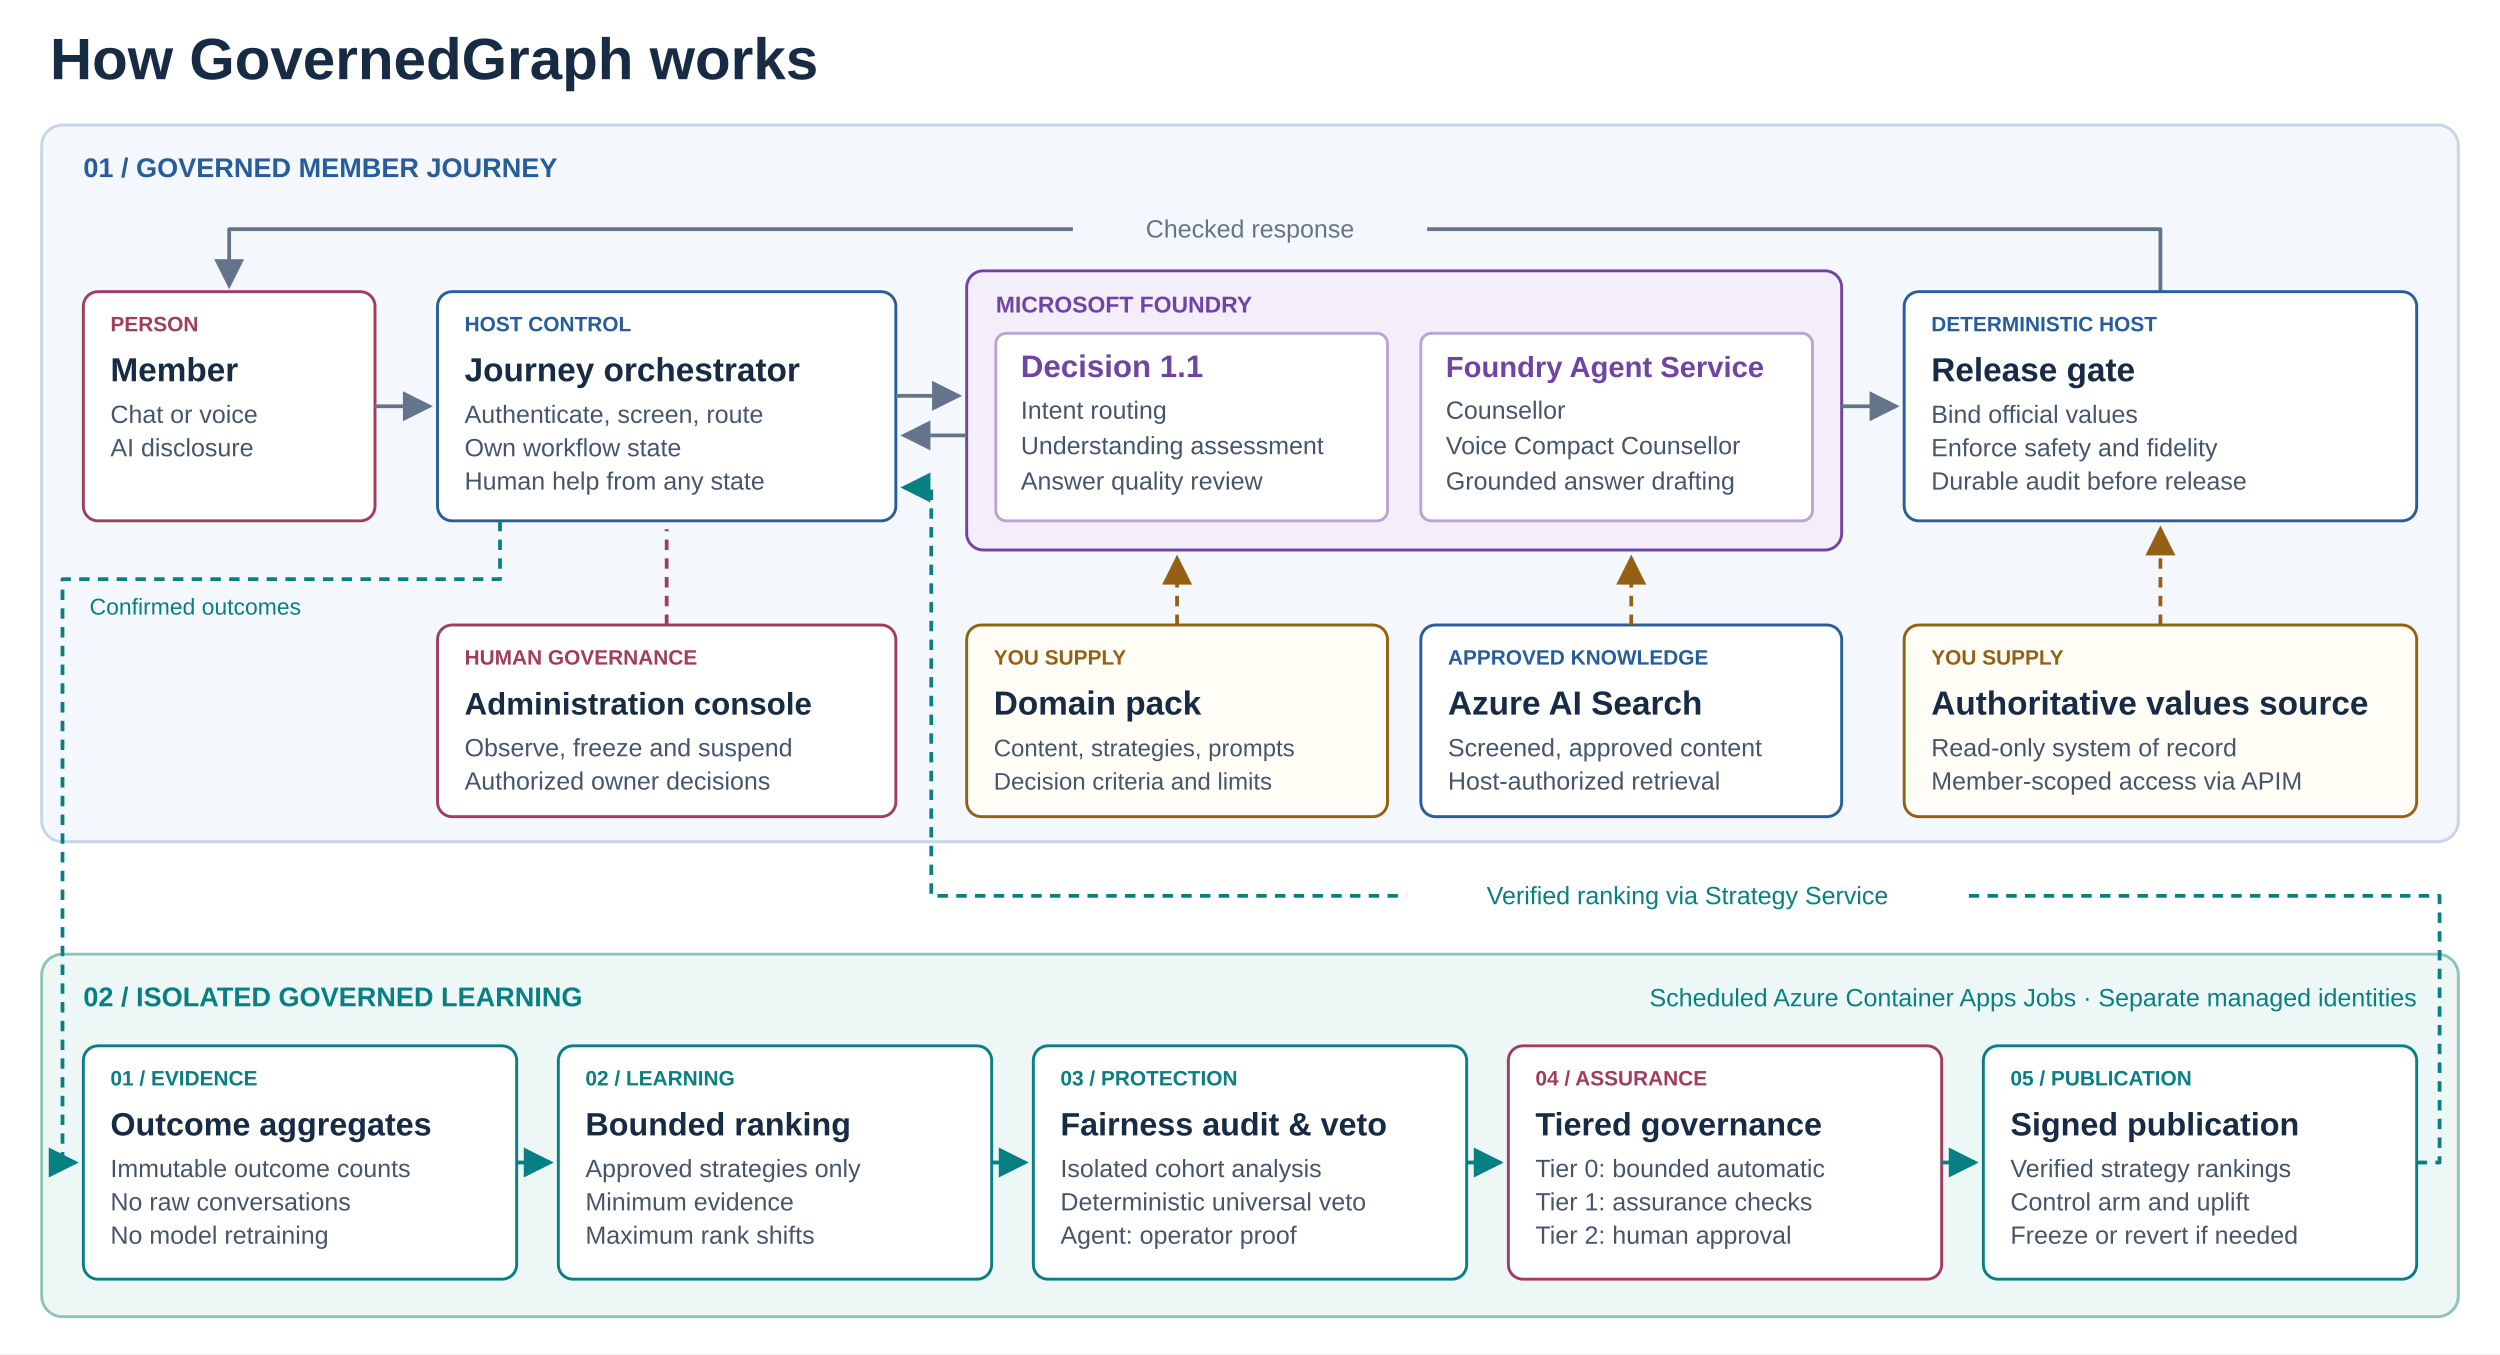
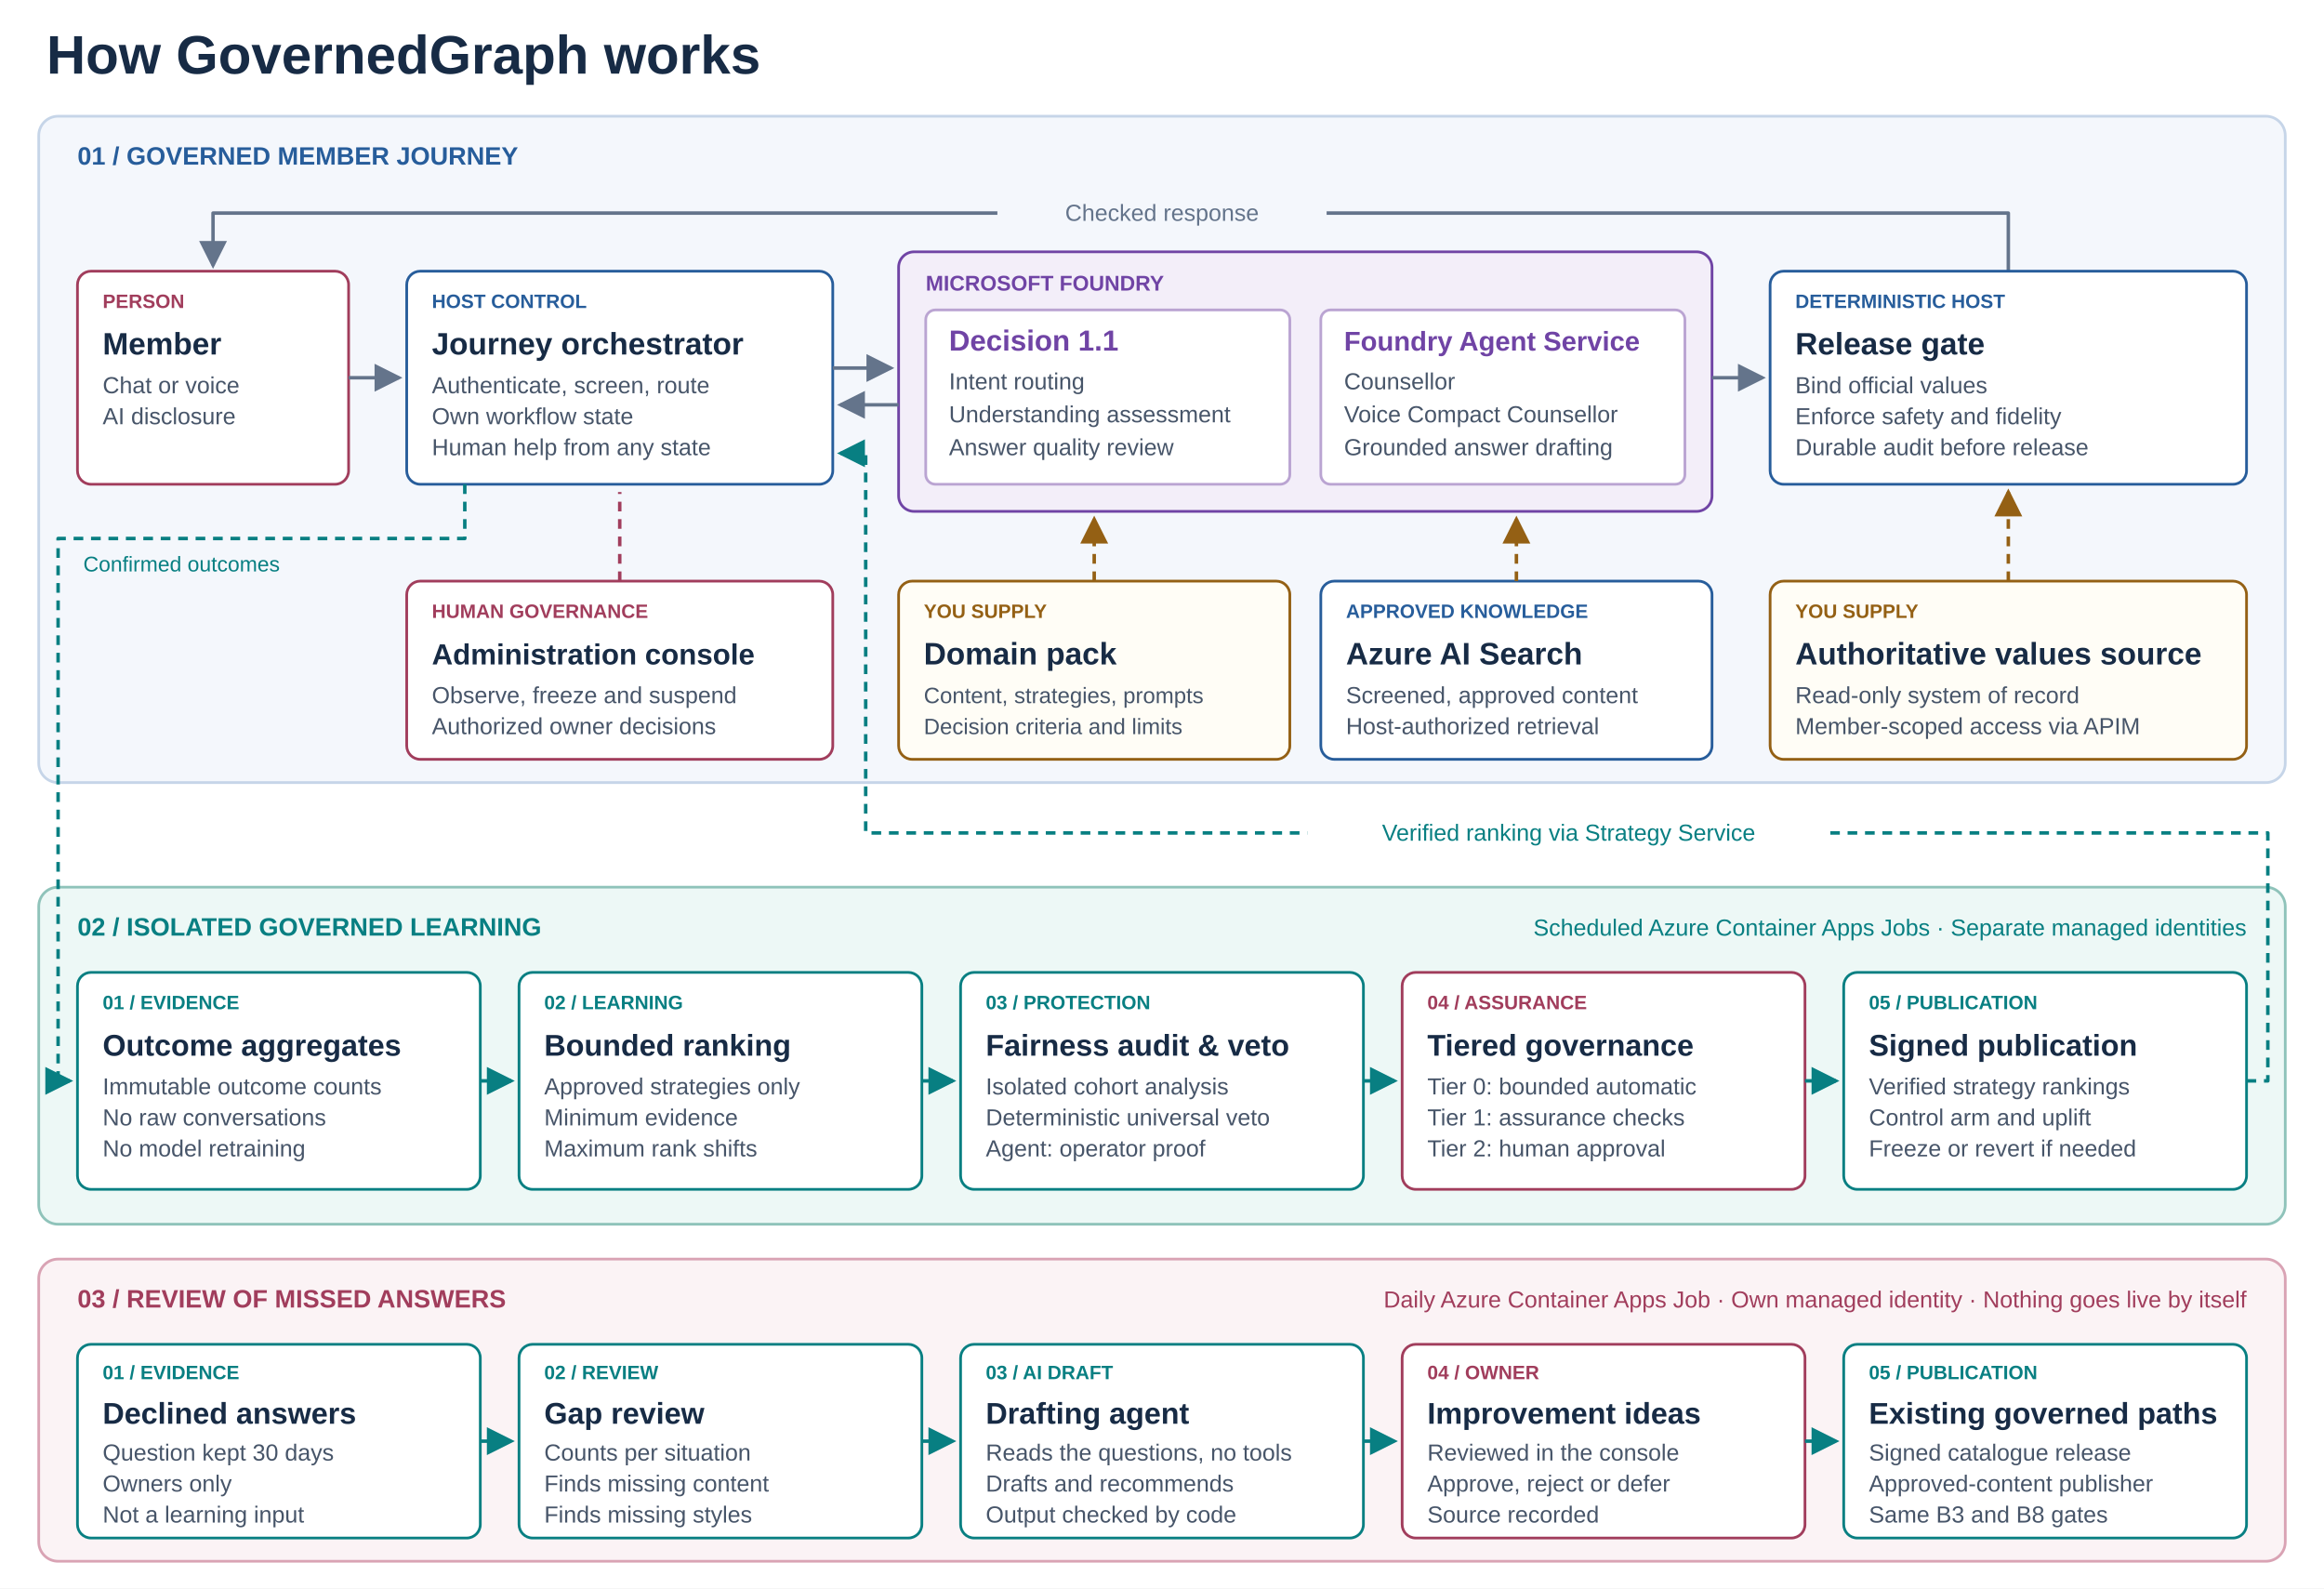
- <svg xmlns="http://www.w3.org/2000/svg" width="1200" height="650" viewBox="0 0 1200 650" role="img" aria-labelledby="title description" font-family="Arial, Helvetica, sans-serif">
+ <svg xmlns="http://www.w3.org/2000/svg" width="1200" height="820" viewBox="0 0 1200 820" role="img" aria-labelledby="title description" font-family="Arial, Helvetica, sans-serif">
  <defs>
    <marker id="m64748b" markerWidth="8" markerHeight="8" refX="7" refY="4" orient="auto">
      <path d="M0 0 L8 4 L0 8Z" fill="#64748b" />
    </marker>
    <marker id="m087f82" markerWidth="8" markerHeight="8" refX="7" refY="4" orient="auto">
      <path d="M0 0 L8 4 L0 8Z" fill="#087f82" />
    </marker>
    <marker id="m946014" markerWidth="8" markerHeight="8" refX="7" refY="4" orient="auto">
      <path d="M0 0 L8 4 L0 8Z" fill="#946014" />
    </marker>
    <marker id="ma13d5c" markerWidth="8" markerHeight="8" refX="7" refY="4" orient="auto">
      <path d="M0 0 L8 4 L0 8Z" fill="#a13d5c" />
    </marker>
    <marker id="m275d9b" markerWidth="8" markerHeight="8" refX="7" refY="4" orient="auto">
      <path d="M0 0 L8 4 L0 8Z" fill="#275d9b" />
    </marker>
    <marker id="m7044a5" markerWidth="8" markerHeight="8" refX="7" refY="4" orient="auto">
      <path d="M0 0 L8 4 L0 8Z" fill="#7044a5" />
    </marker>
  </defs>
-   <rect x="0" y="0" width="1200" height="650" rx="0" fill="#ffffff" stroke="none" stroke-width="1.4" />
+   <rect x="0" y="0" width="1200" height="820" rx="0" fill="#ffffff" stroke="none" stroke-width="1.4" />
  <text x="24" y="38" font-size="28" fill="#172b45" font-weight="700" text-anchor="start">How GovernedGraph works</text>
  <rect x="20" y="60" width="1160" height="344" rx="10" fill="#f4f7fc" stroke="#c6d5e8" stroke-width="1.4" />
  <text x="40" y="85" font-size="13" fill="#275d9b" font-weight="700" text-anchor="start">01 / GOVERNED MEMBER JOURNEY</text>
  <path d="M1037 140 V110 H110 V137" fill="none" stroke="#64748b" stroke-width="1.8" stroke-linejoin="round" marker-end="url(#m64748b)" />
  <rect x="515" y="100" width="170" height="20" rx="3" fill="#f4f7fc" stroke="none" stroke-width="1.4" />
  <text x="600" y="114" font-size="12" fill="#64748b" font-weight="400" text-anchor="middle">Checked response</text>
  <rect x="40" y="140" width="140" height="110" rx="7" fill="#ffffff" stroke="#a13d5c" stroke-width="1.4" />
  <text x="53" y="159" font-size="10" fill="#a13d5c" font-weight="700" text-anchor="start">PERSON</text>
  <text x="53" y="183" font-size="16" fill="#172b45" font-weight="700" text-anchor="start">Member</text>
  <text x="53" y="203" font-size="12" fill="#475569" font-weight="400" text-anchor="start">Chat or voice</text>
  <text x="53" y="219" font-size="12" fill="#475569" font-weight="400" text-anchor="start">AI disclosure</text>
  <rect x="210" y="140" width="220" height="110" rx="7" fill="#ffffff" stroke="#275d9b" stroke-width="1.4" />
  <text x="223" y="159" font-size="10" fill="#275d9b" font-weight="700" text-anchor="start">HOST CONTROL</text>
  <text x="223" y="183" font-size="16" fill="#172b45" font-weight="700" text-anchor="start">Journey orchestrator</text>
  <text x="223" y="203" font-size="12" fill="#475569" font-weight="400" text-anchor="start">Authenticate, screen, route</text>
  <text x="223" y="219" font-size="12" fill="#475569" font-weight="400" text-anchor="start">Own workflow state</text>
  <text x="223" y="235" font-size="12" fill="#475569" font-weight="400" text-anchor="start">Human help from any state</text>
  <rect x="464" y="130" width="420" height="134" rx="8" fill="#f3eef9" stroke="#7044a5" stroke-width="1.4" />
  <text x="478" y="150" font-size="11" fill="#7044a5" font-weight="700" text-anchor="start">MICROSOFT FOUNDRY</text>
  <rect x="478" y="160" width="188" height="90" rx="5" fill="#ffffff" stroke="#baa4d2" stroke-width="1.4" />
  <rect x="682" y="160" width="188" height="90" rx="5" fill="#ffffff" stroke="#baa4d2" stroke-width="1.4" />
  <text x="490" y="181" font-size="15" fill="#7044a5" font-weight="700" text-anchor="start">Decision 1.1</text>
  <text x="490" y="201" font-size="12" fill="#475569" font-weight="400" text-anchor="start">Intent routing</text>
  <text x="490" y="218" font-size="12" fill="#475569" font-weight="400" text-anchor="start">Understanding assessment</text>
  <text x="490" y="235" font-size="12" fill="#475569" font-weight="400" text-anchor="start">Answer quality review</text>
  <text x="694" y="181" font-size="14" fill="#7044a5" font-weight="700" text-anchor="start">Foundry Agent Service</text>
  <text x="694" y="201" font-size="12" fill="#475569" font-weight="400" text-anchor="start">Counsellor</text>
  <text x="694" y="218" font-size="12" fill="#475569" font-weight="400" text-anchor="start">Voice Compact Counsellor</text>
  <text x="694" y="235" font-size="12" fill="#475569" font-weight="400" text-anchor="start">Grounded answer drafting</text>
  <rect x="914" y="140" width="246" height="110" rx="7" fill="#ffffff" stroke="#275d9b" stroke-width="1.4" />
  <text x="927" y="159" font-size="10" fill="#275d9b" font-weight="700" text-anchor="start">DETERMINISTIC HOST</text>
  <text x="927" y="183" font-size="16" fill="#172b45" font-weight="700" text-anchor="start">Release gate</text>
  <text x="927" y="203" font-size="12" fill="#475569" font-weight="400" text-anchor="start">Bind official values</text>
  <text x="927" y="219" font-size="12" fill="#475569" font-weight="400" text-anchor="start">Enforce safety and fidelity</text>
  <text x="927" y="235" font-size="12" fill="#475569" font-weight="400" text-anchor="start">Durable audit before release</text>
  <path d="M180 195 H206" fill="none" stroke="#64748b" stroke-width="1.8" stroke-linejoin="round" marker-end="url(#m64748b)" />
  <path d="M430 190 H460" fill="none" stroke="#64748b" stroke-width="1.8" stroke-linejoin="round" marker-end="url(#m64748b)" />
  <path d="M464 209 H434" fill="none" stroke="#64748b" stroke-width="1.8" stroke-linejoin="round" marker-end="url(#m64748b)" />
  <path d="M884 195 H910" fill="none" stroke="#64748b" stroke-width="1.8" stroke-linejoin="round" marker-end="url(#m64748b)" />
  <rect x="210" y="300" width="220" height="92" rx="7" fill="#ffffff" stroke="#a13d5c" stroke-width="1.4" />
  <text x="223" y="319" font-size="10" fill="#a13d5c" font-weight="700" text-anchor="start">HUMAN GOVERNANCE</text>
  <text x="223" y="343" font-size="15" fill="#172b45" font-weight="700" text-anchor="start">Administration console</text>
  <text x="223" y="363" font-size="12" fill="#475569" font-weight="400" text-anchor="start">Observe, freeze and suspend</text>
  <text x="223" y="379" font-size="12" fill="#475569" font-weight="400" text-anchor="start">Authorized owner decisions</text>
  <rect x="464" y="300" width="202" height="92" rx="7" fill="#fffdf6" stroke="#946014" stroke-width="1.4" />
  <text x="477" y="319" font-size="10" fill="#946014" font-weight="700" text-anchor="start">YOU SUPPLY</text>
  <text x="477" y="343" font-size="16" fill="#172b45" font-weight="700" text-anchor="start">Domain pack</text>
  <text x="477" y="363" font-size="11.5" fill="#475569" font-weight="400" text-anchor="start">Content, strategies, prompts</text>
  <text x="477" y="379" font-size="11.5" fill="#475569" font-weight="400" text-anchor="start">Decision criteria and limits</text>
  <rect x="682" y="300" width="202" height="92" rx="7" fill="#ffffff" stroke="#275d9b" stroke-width="1.4" />
  <text x="695" y="319" font-size="10" fill="#275d9b" font-weight="700" text-anchor="start">APPROVED KNOWLEDGE</text>
  <text x="695" y="343" font-size="16" fill="#172b45" font-weight="700" text-anchor="start">Azure AI Search</text>
  <text x="695" y="363" font-size="12" fill="#475569" font-weight="400" text-anchor="start">Screened, approved content</text>
  <text x="695" y="379" font-size="12" fill="#475569" font-weight="400" text-anchor="start">Host-authorized retrieval</text>
  <rect x="914" y="300" width="246" height="92" rx="7" fill="#fffdf6" stroke="#946014" stroke-width="1.4" />
  <text x="927" y="319" font-size="10" fill="#946014" font-weight="700" text-anchor="start">YOU SUPPLY</text>
  <text x="927" y="343" font-size="16" fill="#172b45" font-weight="700" text-anchor="start">Authoritative values source</text>
  <text x="927" y="363" font-size="12" fill="#475569" font-weight="400" text-anchor="start">Read-only system of record</text>
  <text x="927" y="379" font-size="12" fill="#475569" font-weight="400" text-anchor="start">Member-scoped access via APIM</text>
  <path d="M320 300 V254" fill="none" stroke="#a13d5c" stroke-width="1.8" stroke-linejoin="round" stroke-dasharray="5 4" />
  <path d="M565 300 V268" fill="none" stroke="#946014" stroke-width="1.8" stroke-linejoin="round" stroke-dasharray="5 4" marker-end="url(#m946014)" />
  <path d="M783 300 V268" fill="none" stroke="#946014" stroke-width="1.8" stroke-linejoin="round" stroke-dasharray="5 4" marker-end="url(#m946014)" />
  <path d="M1037 300 V254" fill="none" stroke="#946014" stroke-width="1.8" stroke-linejoin="round" stroke-dasharray="5 4" marker-end="url(#m946014)" />
  <rect x="20" y="458" width="1160" height="174" rx="10" fill="#edf8f6" stroke="#8fc3ba" stroke-width="1.4" />
  <text x="40" y="483" font-size="13" fill="#087f82" font-weight="700" text-anchor="start">02 / ISOLATED GOVERNED LEARNING</text>
  <text x="1160" y="483" font-size="12" fill="#087f82" font-weight="400" text-anchor="end">Scheduled Azure Container Apps Jobs · Separate managed identities</text>
  <rect x="40" y="502" width="208" height="112" rx="7" fill="#ffffff" stroke="#087f82" stroke-width="1.4" />
  <text x="53" y="521" font-size="10" fill="#087f82" font-weight="700" text-anchor="start">01 / EVIDENCE</text>
  <text x="53" y="545" font-size="15.5" fill="#172b45" font-weight="700" text-anchor="start">Outcome aggregates</text>
  <text x="53" y="565" font-size="12" fill="#475569" font-weight="400" text-anchor="start">Immutable outcome counts</text>
  <text x="53" y="581" font-size="12" fill="#475569" font-weight="400" text-anchor="start">No raw conversations</text>
  <text x="53" y="597" font-size="12" fill="#475569" font-weight="400" text-anchor="start">No model retraining</text>
  <path d="M248 558 H264" fill="none" stroke="#087f82" stroke-width="1.8" stroke-linejoin="round" marker-end="url(#m087f82)" />
  <rect x="268" y="502" width="208" height="112" rx="7" fill="#ffffff" stroke="#087f82" stroke-width="1.4" />
  <text x="281" y="521" font-size="10" fill="#087f82" font-weight="700" text-anchor="start">02 / LEARNING</text>
  <text x="281" y="545" font-size="15.5" fill="#172b45" font-weight="700" text-anchor="start">Bounded ranking</text>
  <text x="281" y="565" font-size="12" fill="#475569" font-weight="400" text-anchor="start">Approved strategies only</text>
  <text x="281" y="581" font-size="12" fill="#475569" font-weight="400" text-anchor="start">Minimum evidence</text>
  <text x="281" y="597" font-size="12" fill="#475569" font-weight="400" text-anchor="start">Maximum rank shifts</text>
  <path d="M476 558 H492" fill="none" stroke="#087f82" stroke-width="1.8" stroke-linejoin="round" marker-end="url(#m087f82)" />
  <rect x="496" y="502" width="208" height="112" rx="7" fill="#ffffff" stroke="#087f82" stroke-width="1.4" />
  <text x="509" y="521" font-size="10" fill="#087f82" font-weight="700" text-anchor="start">03 / PROTECTION</text>
  <text x="509" y="545" font-size="15.5" fill="#172b45" font-weight="700" text-anchor="start">Fairness audit &amp; veto</text>
  <text x="509" y="565" font-size="12" fill="#475569" font-weight="400" text-anchor="start">Isolated cohort analysis</text>
  <text x="509" y="581" font-size="12" fill="#475569" font-weight="400" text-anchor="start">Deterministic universal veto</text>
  <text x="509" y="597" font-size="12" fill="#475569" font-weight="400" text-anchor="start">Agent: operator proof</text>
  <path d="M704 558 H720" fill="none" stroke="#087f82" stroke-width="1.8" stroke-linejoin="round" marker-end="url(#m087f82)" />
  <rect x="724" y="502" width="208" height="112" rx="7" fill="#ffffff" stroke="#a13d5c" stroke-width="1.4" />
  <text x="737" y="521" font-size="10" fill="#a13d5c" font-weight="700" text-anchor="start">04 / ASSURANCE</text>
  <text x="737" y="545" font-size="15.5" fill="#172b45" font-weight="700" text-anchor="start">Tiered governance</text>
  <text x="737" y="565" font-size="12" fill="#475569" font-weight="400" text-anchor="start">Tier 0: bounded automatic</text>
  <text x="737" y="581" font-size="12" fill="#475569" font-weight="400" text-anchor="start">Tier 1: assurance checks</text>
  <text x="737" y="597" font-size="12" fill="#475569" font-weight="400" text-anchor="start">Tier 2: human approval</text>
  <path d="M932 558 H948" fill="none" stroke="#087f82" stroke-width="1.8" stroke-linejoin="round" marker-end="url(#m087f82)" />
  <rect x="952" y="502" width="208" height="112" rx="7" fill="#ffffff" stroke="#087f82" stroke-width="1.4" />
  <text x="965" y="521" font-size="10" fill="#087f82" font-weight="700" text-anchor="start">05 / PUBLICATION</text>
  <text x="965" y="545" font-size="15.5" fill="#172b45" font-weight="700" text-anchor="start">Signed publication</text>
  <text x="965" y="565" font-size="12" fill="#475569" font-weight="400" text-anchor="start">Verified strategy rankings</text>
  <text x="965" y="581" font-size="12" fill="#475569" font-weight="400" text-anchor="start">Control arm and uplift</text>
  <text x="965" y="597" font-size="12" fill="#475569" font-weight="400" text-anchor="start">Freeze or revert if needed</text>
  <path d="M240 250 V278 H30 V558 H36" fill="none" stroke="#087f82" stroke-width="1.8" stroke-linejoin="round" stroke-dasharray="5 4" marker-end="url(#m087f82)" />
  <text x="43" y="295" font-size="11" fill="#087f82" font-weight="400" text-anchor="start">Confirmed outcomes</text>
  <path d="M1160 558 H1171 V430 H447 V234 H434" fill="none" stroke="#087f82" stroke-width="1.8" stroke-linejoin="round" stroke-dasharray="5 4" marker-end="url(#m087f82)" />
  <rect x="675" y="420" width="270" height="20" rx="3" fill="#ffffff" stroke="none" stroke-width="1.4" />
  <text x="810" y="434" font-size="12" fill="#087f82" font-weight="400" text-anchor="middle">Verified ranking via Strategy Service</text>
+   <rect x="20" y="650" width="1160" height="156" rx="10" fill="#fbf3f5" stroke="#d9a3b4" stroke-width="1.4" />
+   <text x="40" y="675" font-size="13" fill="#a13d5c" font-weight="700" text-anchor="start">03 / REVIEW OF MISSED ANSWERS</text>
+   <text x="1160" y="675" font-size="12" fill="#a13d5c" font-weight="400" text-anchor="end">Daily Azure Container Apps Job · Own managed identity · Nothing goes live by itself</text>
+   <rect x="40" y="694" width="208" height="100" rx="7" fill="#ffffff" stroke="#087f82" stroke-width="1.4" />
+   <text x="53" y="712" font-size="10" fill="#087f82" font-weight="700" text-anchor="start">01 / EVIDENCE</text>
+   <text x="53" y="735" font-size="15.5" fill="#172b45" font-weight="700" text-anchor="start">Declined answers</text>
+   <text x="53" y="754" font-size="12" fill="#475569" font-weight="400" text-anchor="start">Question kept 30 days</text>
+   <text x="53" y="770" font-size="12" fill="#475569" font-weight="400" text-anchor="start">Owners only</text>
+   <text x="53" y="786" font-size="12" fill="#475569" font-weight="400" text-anchor="start">Not a learning input</text>
+   <path d="M248 744 H264" fill="none" stroke="#087f82" stroke-width="1.8" stroke-linejoin="round" marker-end="url(#m087f82)" />
+   <rect x="268" y="694" width="208" height="100" rx="7" fill="#ffffff" stroke="#087f82" stroke-width="1.4" />
+   <text x="281" y="712" font-size="10" fill="#087f82" font-weight="700" text-anchor="start">02 / REVIEW</text>
+   <text x="281" y="735" font-size="15.5" fill="#172b45" font-weight="700" text-anchor="start">Gap review</text>
+   <text x="281" y="754" font-size="12" fill="#475569" font-weight="400" text-anchor="start">Counts per situation</text>
+   <text x="281" y="770" font-size="12" fill="#475569" font-weight="400" text-anchor="start">Finds missing content</text>
+   <text x="281" y="786" font-size="12" fill="#475569" font-weight="400" text-anchor="start">Finds missing styles</text>
+   <path d="M476 744 H492" fill="none" stroke="#087f82" stroke-width="1.8" stroke-linejoin="round" marker-end="url(#m087f82)" />
+   <rect x="496" y="694" width="208" height="100" rx="7" fill="#ffffff" stroke="#087f82" stroke-width="1.4" />
+   <text x="509" y="712" font-size="10" fill="#087f82" font-weight="700" text-anchor="start">03 / AI DRAFT</text>
+   <text x="509" y="735" font-size="15.5" fill="#172b45" font-weight="700" text-anchor="start">Drafting agent</text>
+   <text x="509" y="754" font-size="12" fill="#475569" font-weight="400" text-anchor="start">Reads the questions, no tools</text>
+   <text x="509" y="770" font-size="12" fill="#475569" font-weight="400" text-anchor="start">Drafts and recommends</text>
+   <text x="509" y="786" font-size="12" fill="#475569" font-weight="400" text-anchor="start">Output checked by code</text>
+   <path d="M704 744 H720" fill="none" stroke="#087f82" stroke-width="1.8" stroke-linejoin="round" marker-end="url(#m087f82)" />
+   <rect x="724" y="694" width="208" height="100" rx="7" fill="#ffffff" stroke="#a13d5c" stroke-width="1.4" />
+   <text x="737" y="712" font-size="10" fill="#a13d5c" font-weight="700" text-anchor="start">04 / OWNER</text>
+   <text x="737" y="735" font-size="15.5" fill="#172b45" font-weight="700" text-anchor="start">Improvement ideas</text>
+   <text x="737" y="754" font-size="12" fill="#475569" font-weight="400" text-anchor="start">Reviewed in the console</text>
+   <text x="737" y="770" font-size="12" fill="#475569" font-weight="400" text-anchor="start">Approve, reject or defer</text>
+   <text x="737" y="786" font-size="12" fill="#475569" font-weight="400" text-anchor="start">Source recorded</text>
+   <path d="M932 744 H948" fill="none" stroke="#087f82" stroke-width="1.8" stroke-linejoin="round" marker-end="url(#m087f82)" />
+   <rect x="952" y="694" width="208" height="100" rx="7" fill="#ffffff" stroke="#087f82" stroke-width="1.4" />
+   <text x="965" y="712" font-size="10" fill="#087f82" font-weight="700" text-anchor="start">05 / PUBLICATION</text>
+   <text x="965" y="735" font-size="15.5" fill="#172b45" font-weight="700" text-anchor="start">Existing governed paths</text>
+   <text x="965" y="754" font-size="12" fill="#475569" font-weight="400" text-anchor="start">Signed catalogue release</text>
+   <text x="965" y="770" font-size="12" fill="#475569" font-weight="400" text-anchor="start">Approved-content publisher</text>
+   <text x="965" y="786" font-size="12" fill="#475569" font-weight="400" text-anchor="start">Same B3 and B8 gates</text>
</svg>
